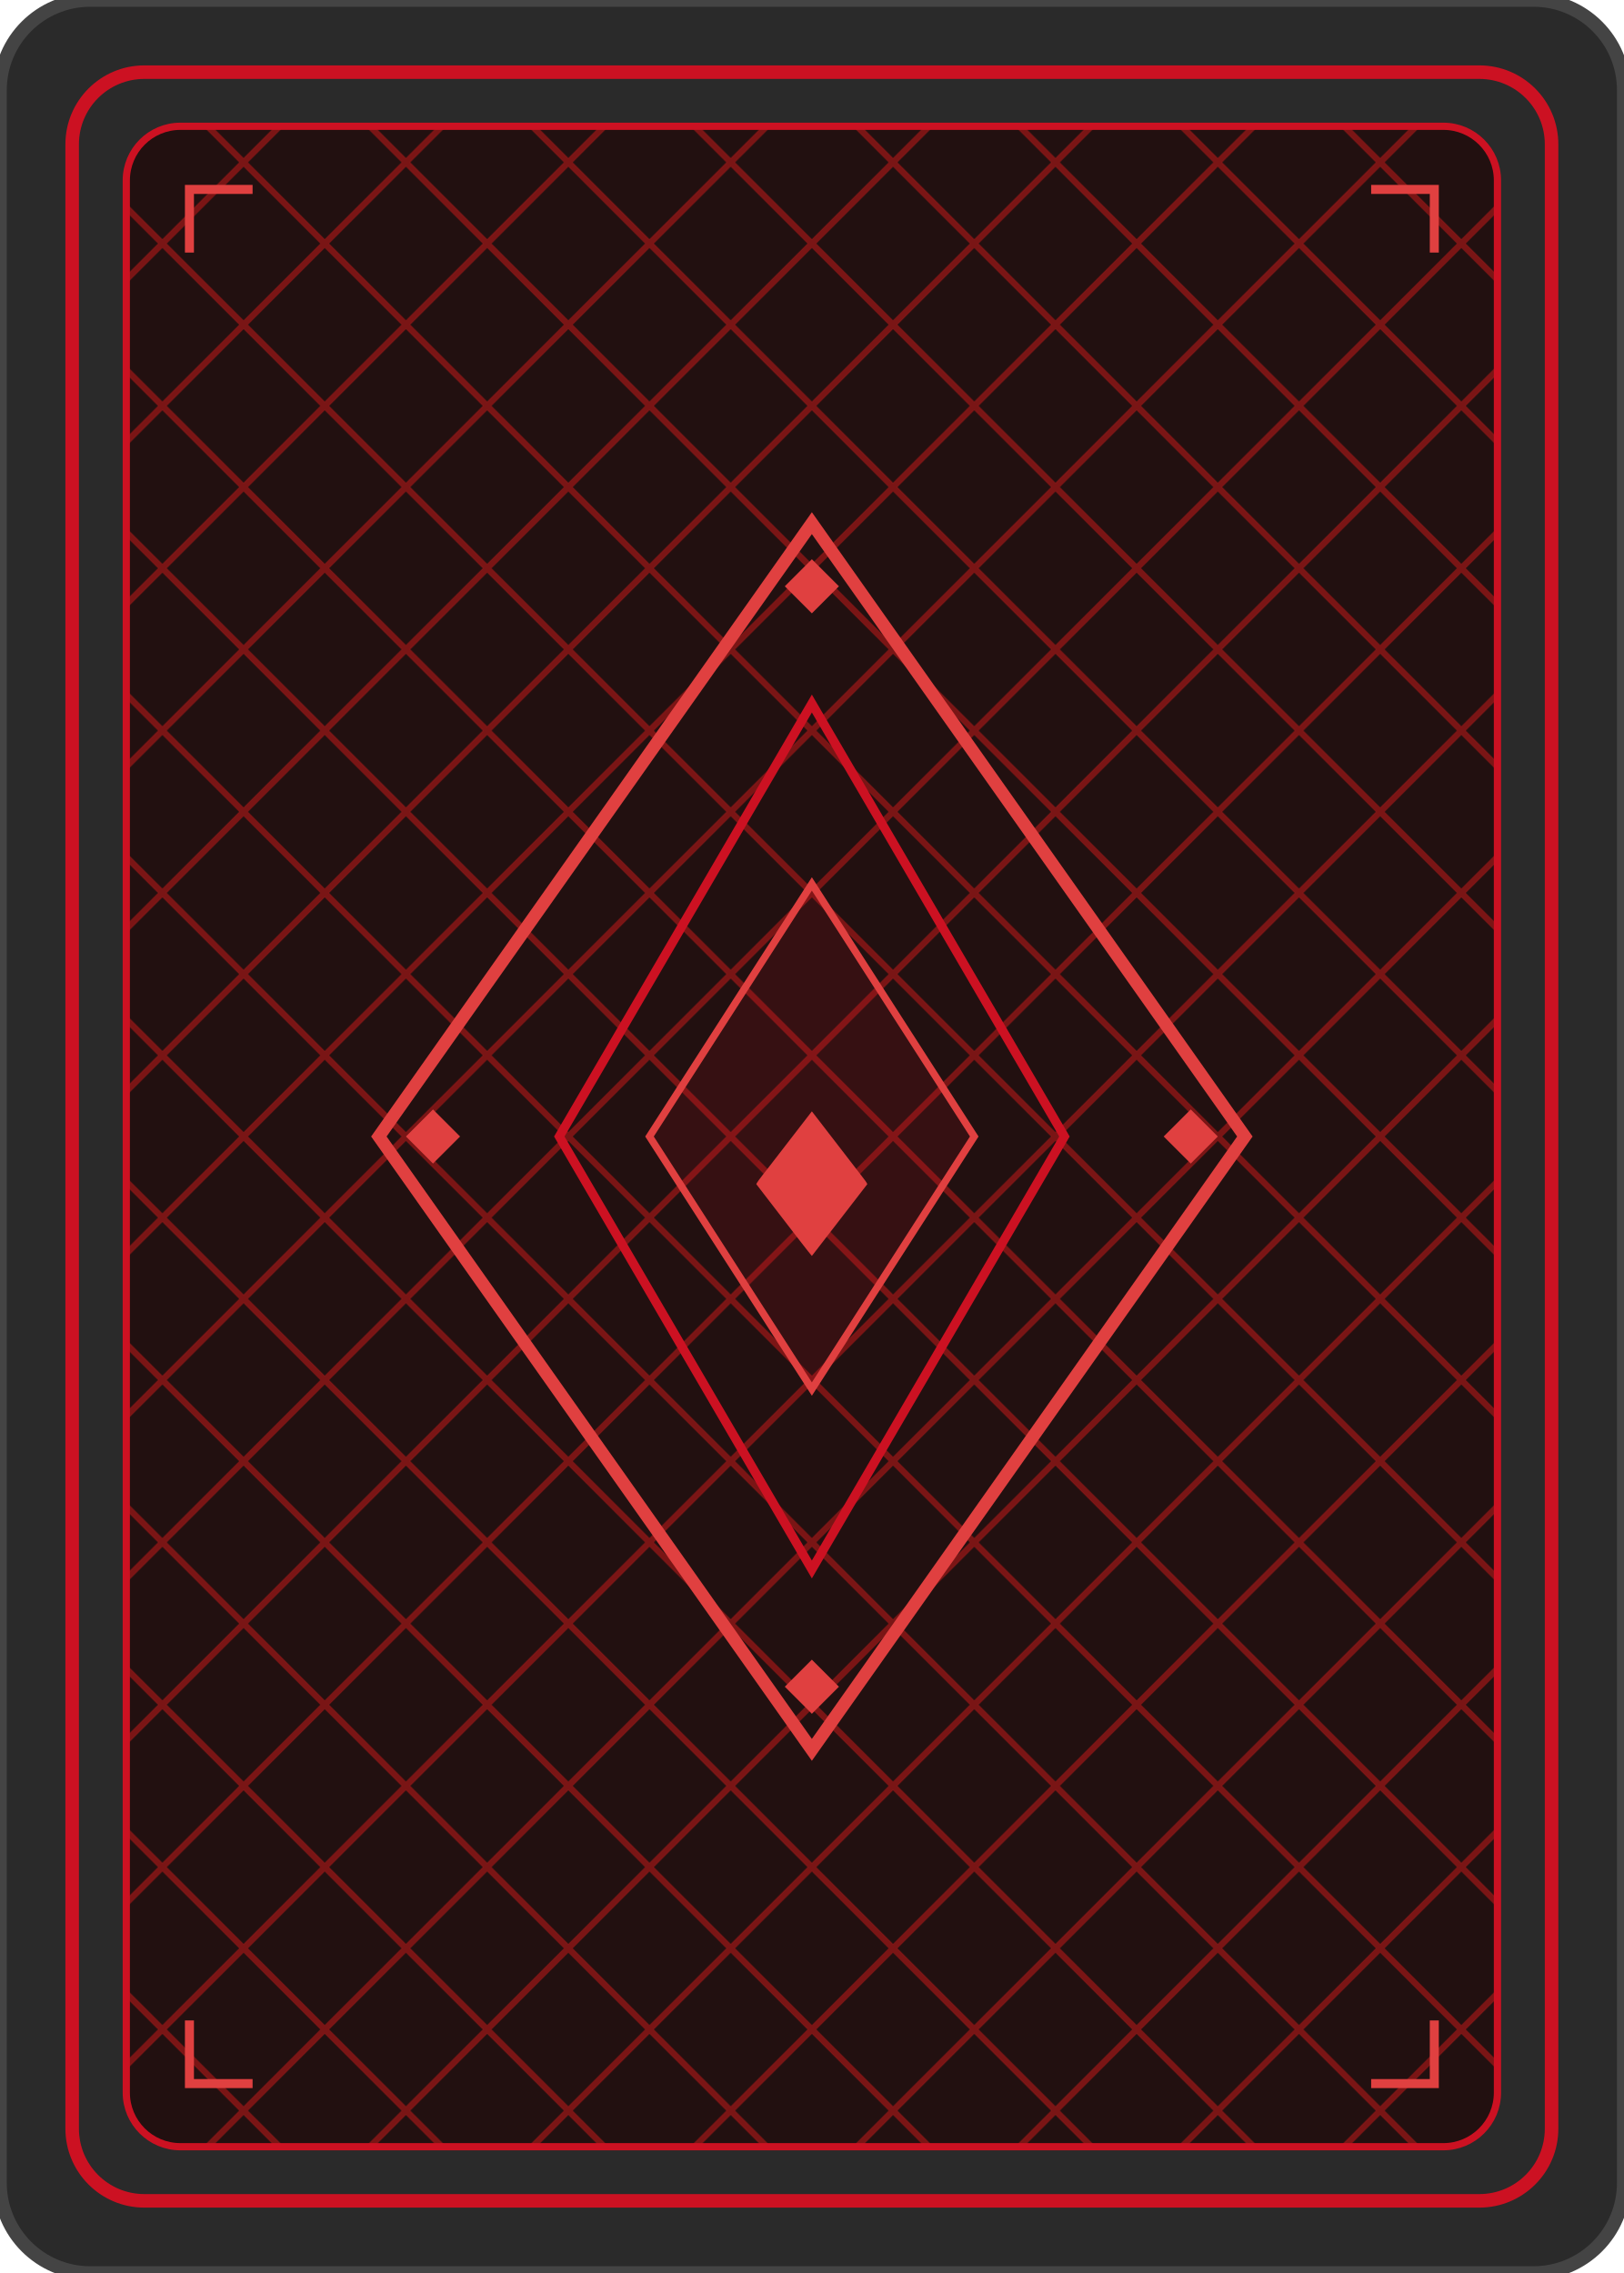
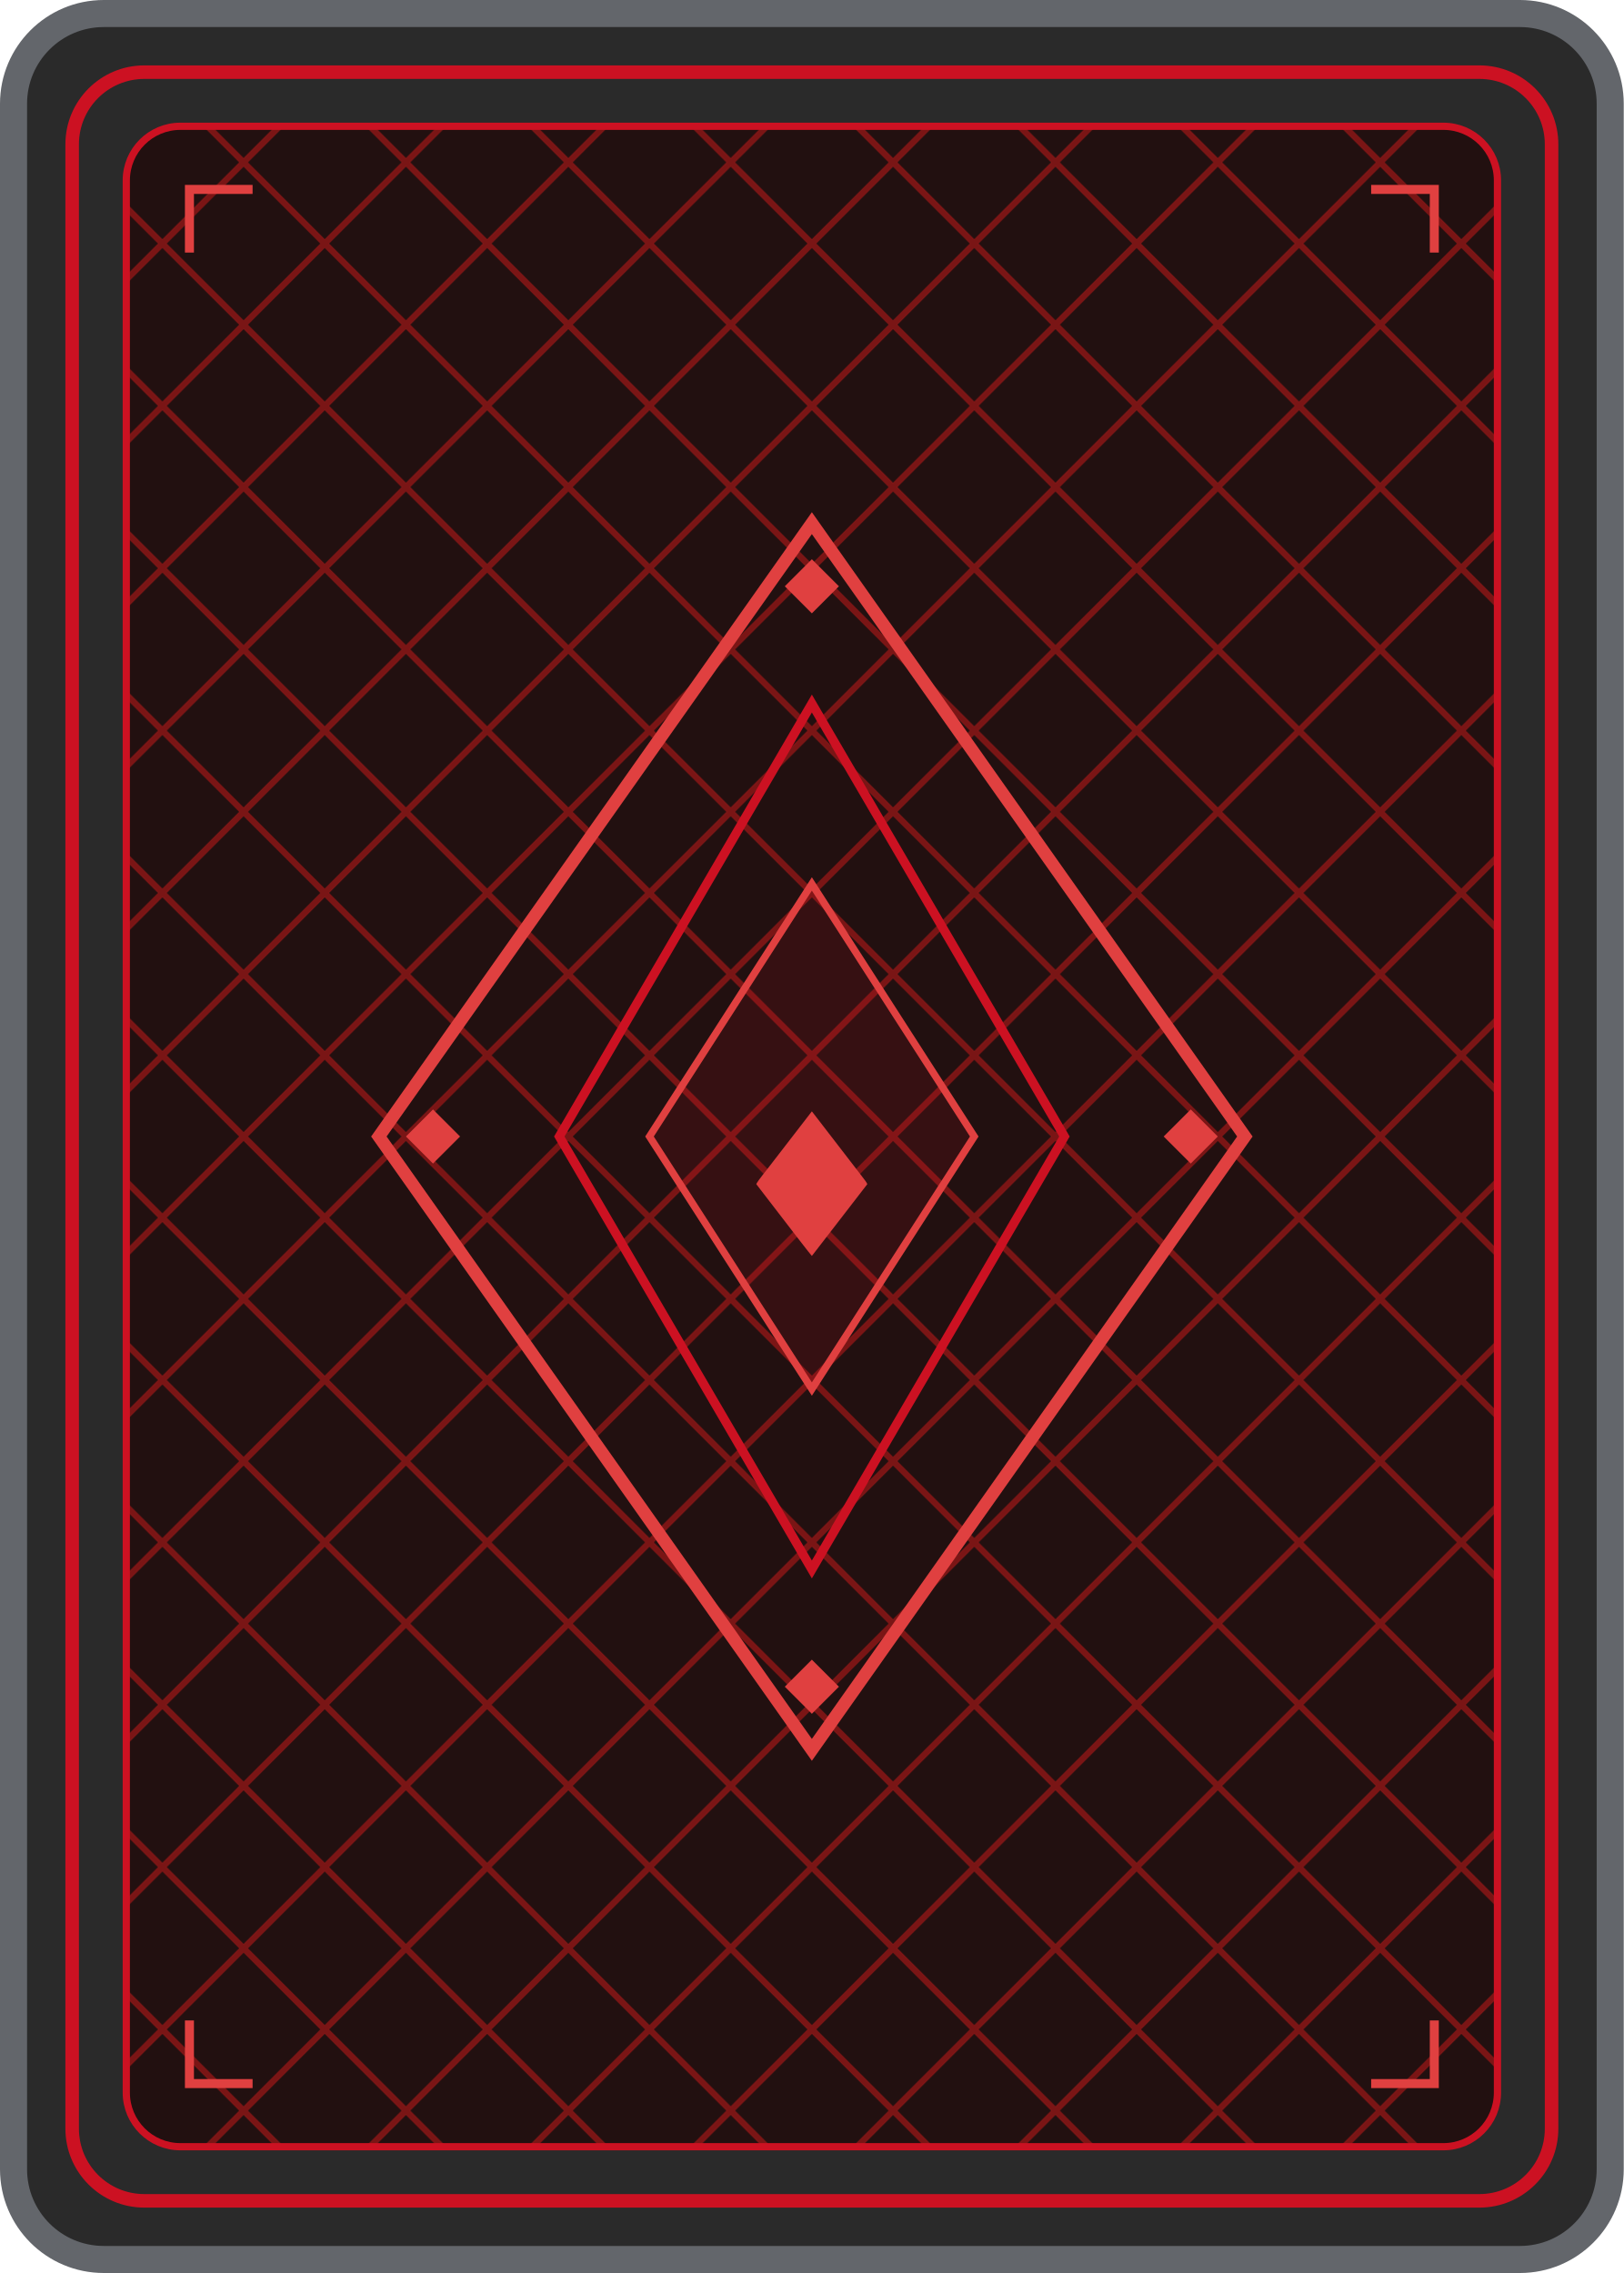
<svg xmlns="http://www.w3.org/2000/svg" viewBox="0 0 180 252" width="180" height="252">
  <defs>
    <pattern id="lattice" x="0" y="0" width="18" height="18" patternUnits="userSpaceOnUse">
      <path d="M9,0 L18,9 L9,18 L0,9 Z" fill="none" stroke="#7a1515" stroke-width="0.7" />
    </pattern>
    <clipPath id="inner-clip">
      <rect x="14" y="14" width="152" height="224" rx="6" />
    </clipPath>
  </defs>
-   <rect width="180" height="252" rx="10" fill="#2a2a2a" stroke="#444444" stroke-width="1.5" />
+   <rect x="1.5" y="1.5" width="177" height="249" rx="10" fill="#2a2a2a" stroke="#63666B" stroke-width="3" />
  <rect x="14" y="14" width="152" height="224" rx="6" fill="#221010" />
  <rect x="14" y="14" width="152" height="224" rx="6" fill="url(#lattice)" clip-path="url(#inner-clip)" />
  <rect x="8" y="8" width="164" height="236" rx="8" fill="none" stroke="#cc1122" stroke-width="1.5" />
  <rect x="14" y="14" width="152" height="224" rx="6" fill="none" stroke="#cc1122" stroke-width="0.8" />
  <polygon points="90,58 138,126 90,194 42,126" fill="none" stroke="#e04040" stroke-width="1.4" />
  <polygon points="90,78 118,126 90,174 62,126" fill="none" stroke="#cc1122" stroke-width="1" />
  <polygon points="90,98 108,126 90,154 72,126" fill="#cc1122" fill-opacity="0.12" stroke="#e04040" stroke-width="0.8" />
  <text x="90" y="133" font-family="Georgia, serif" font-size="22" fill="#e04040" text-anchor="middle" dominant-baseline="middle">♦</text>
  <polyline points="21,28 21,21 28,21" fill="none" stroke="#e04040" stroke-width="1" />
  <polyline points="152,21 159,21 159,28" fill="none" stroke="#e04040" stroke-width="1" />
  <polyline points="21,224 21,231 28,231" fill="none" stroke="#e04040" stroke-width="1" />
  <polyline points="152,231 159,231 159,224" fill="none" stroke="#e04040" stroke-width="1" />
  <polygon points="90,62 93,65 90,68 87,65" fill="#e04040" />
  <polygon points="90,184 93,187 90,190 87,187" fill="#e04040" />
  <polygon points="45,126 48,123 51,126 48,129" fill="#e04040" />
  <polygon points="129,126 132,123 135,126 132,129" fill="#e04040" />
</svg>
